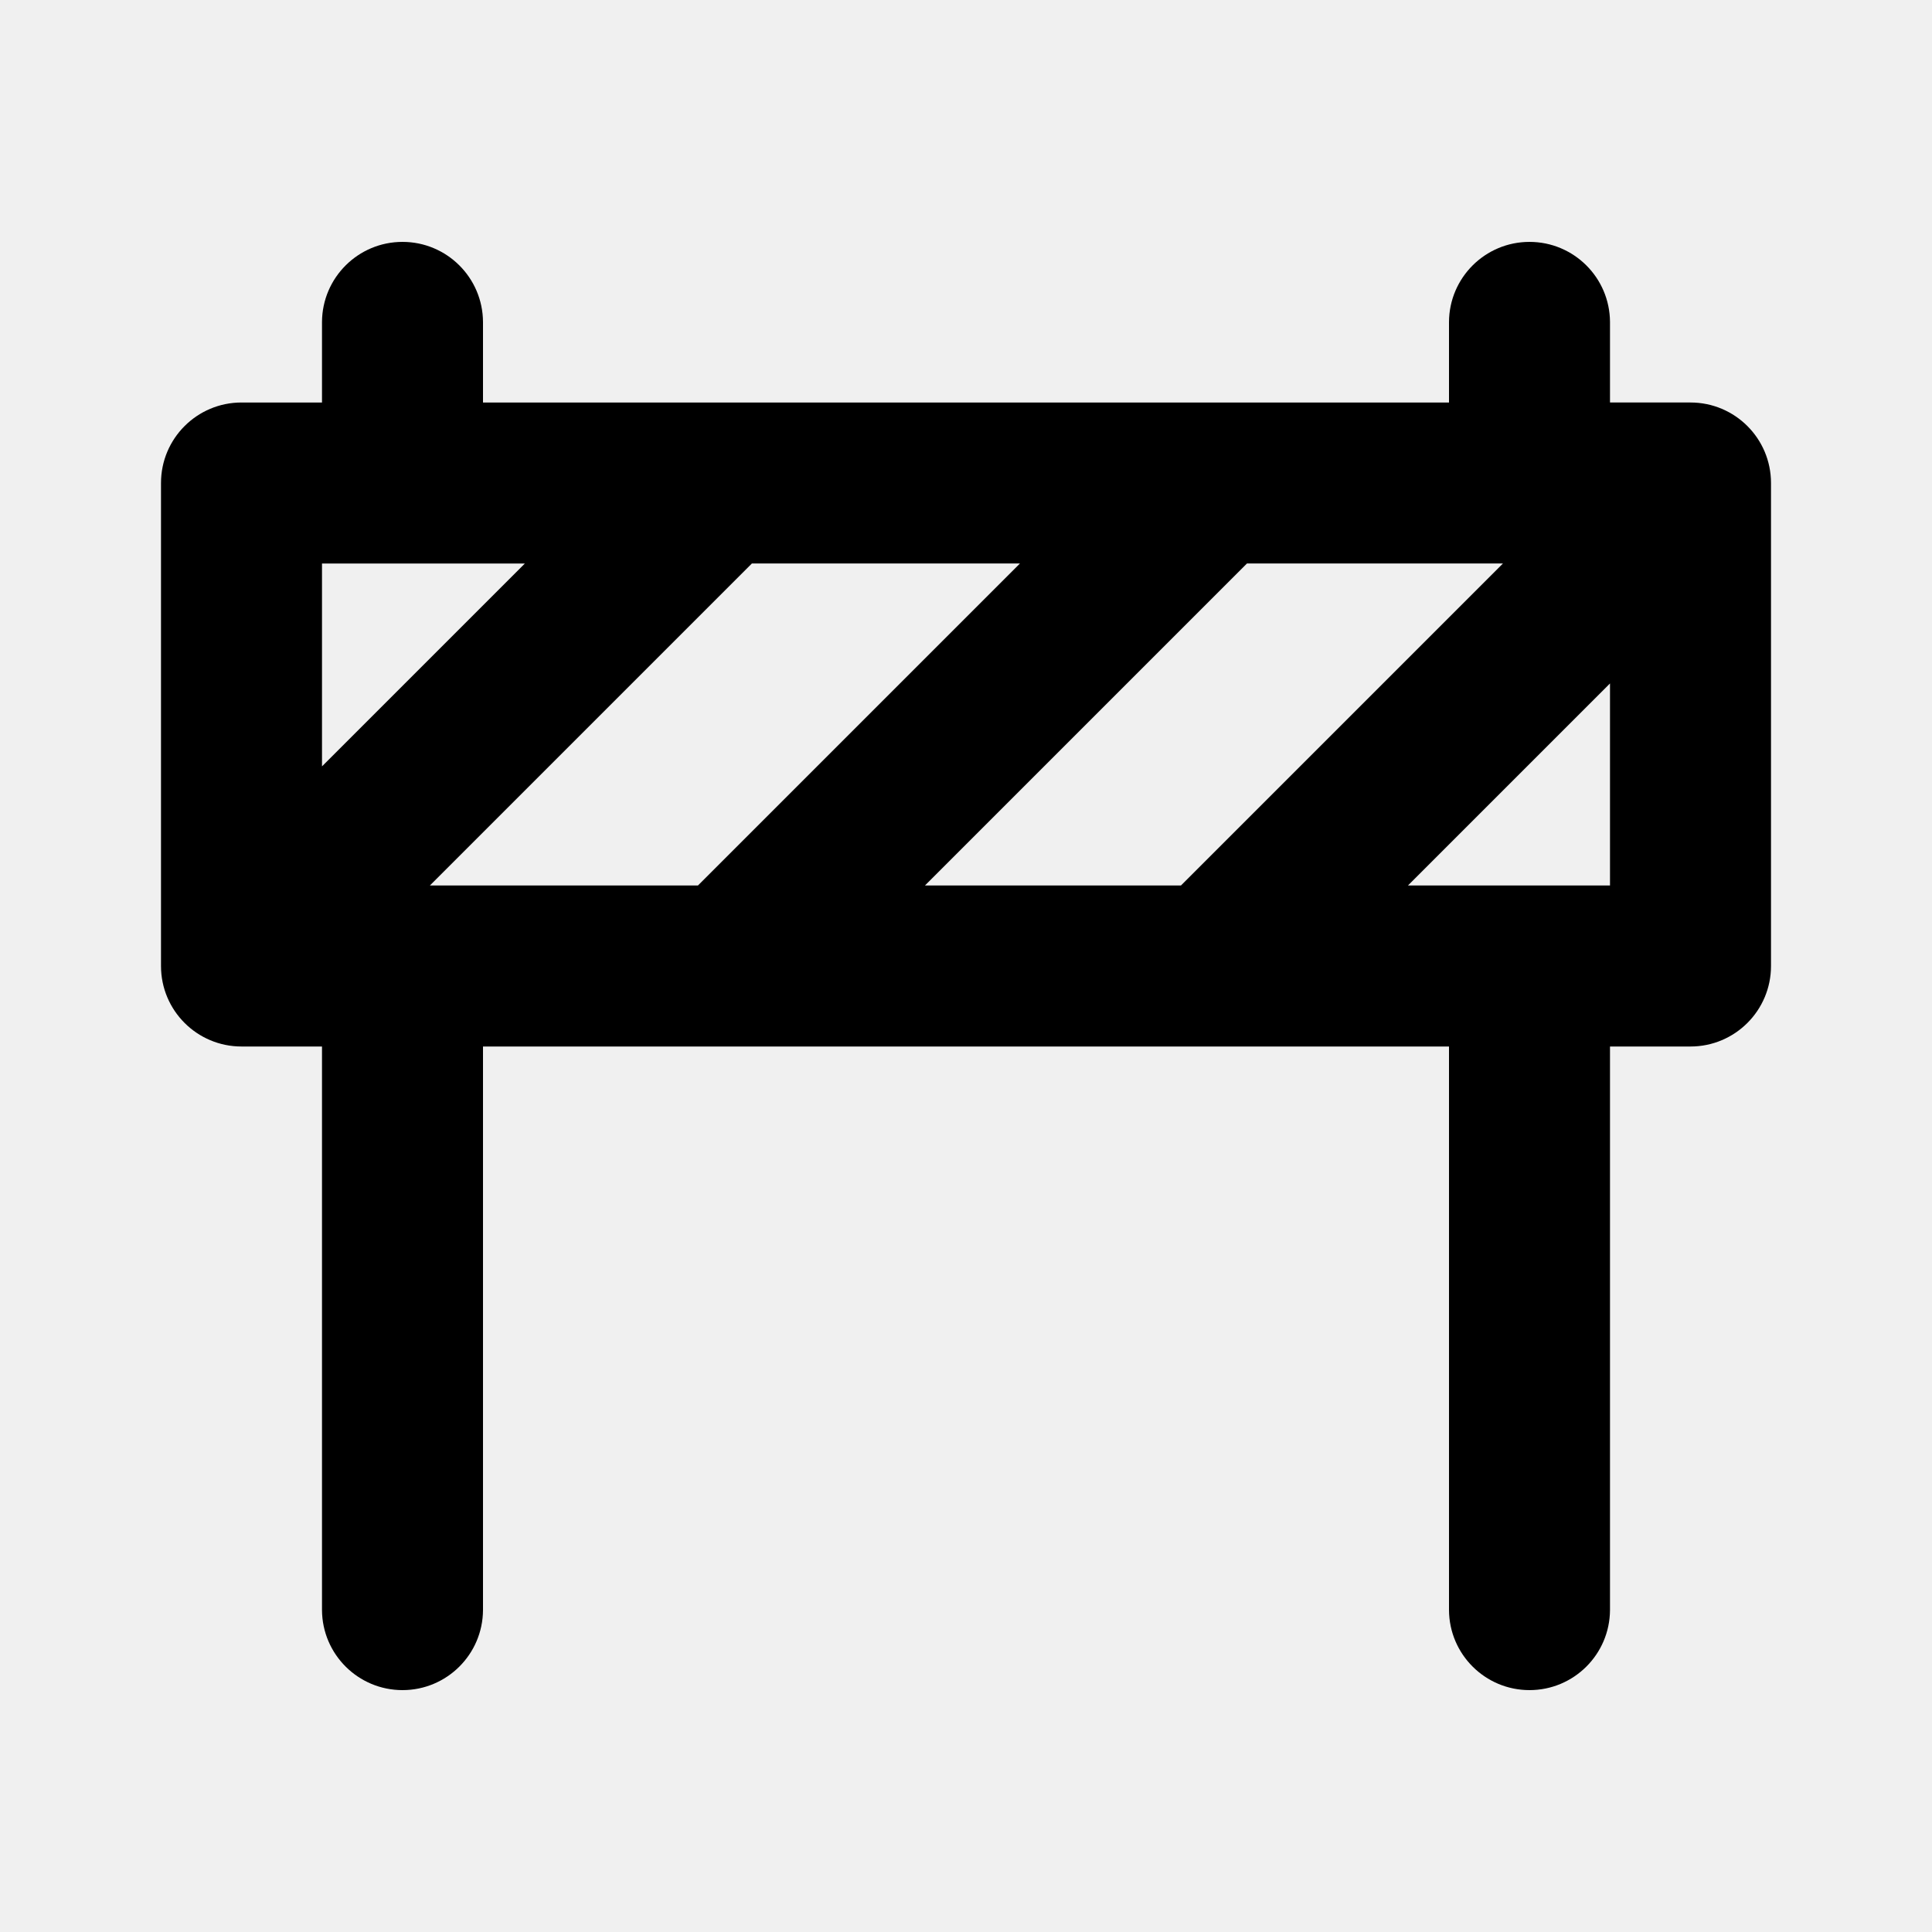
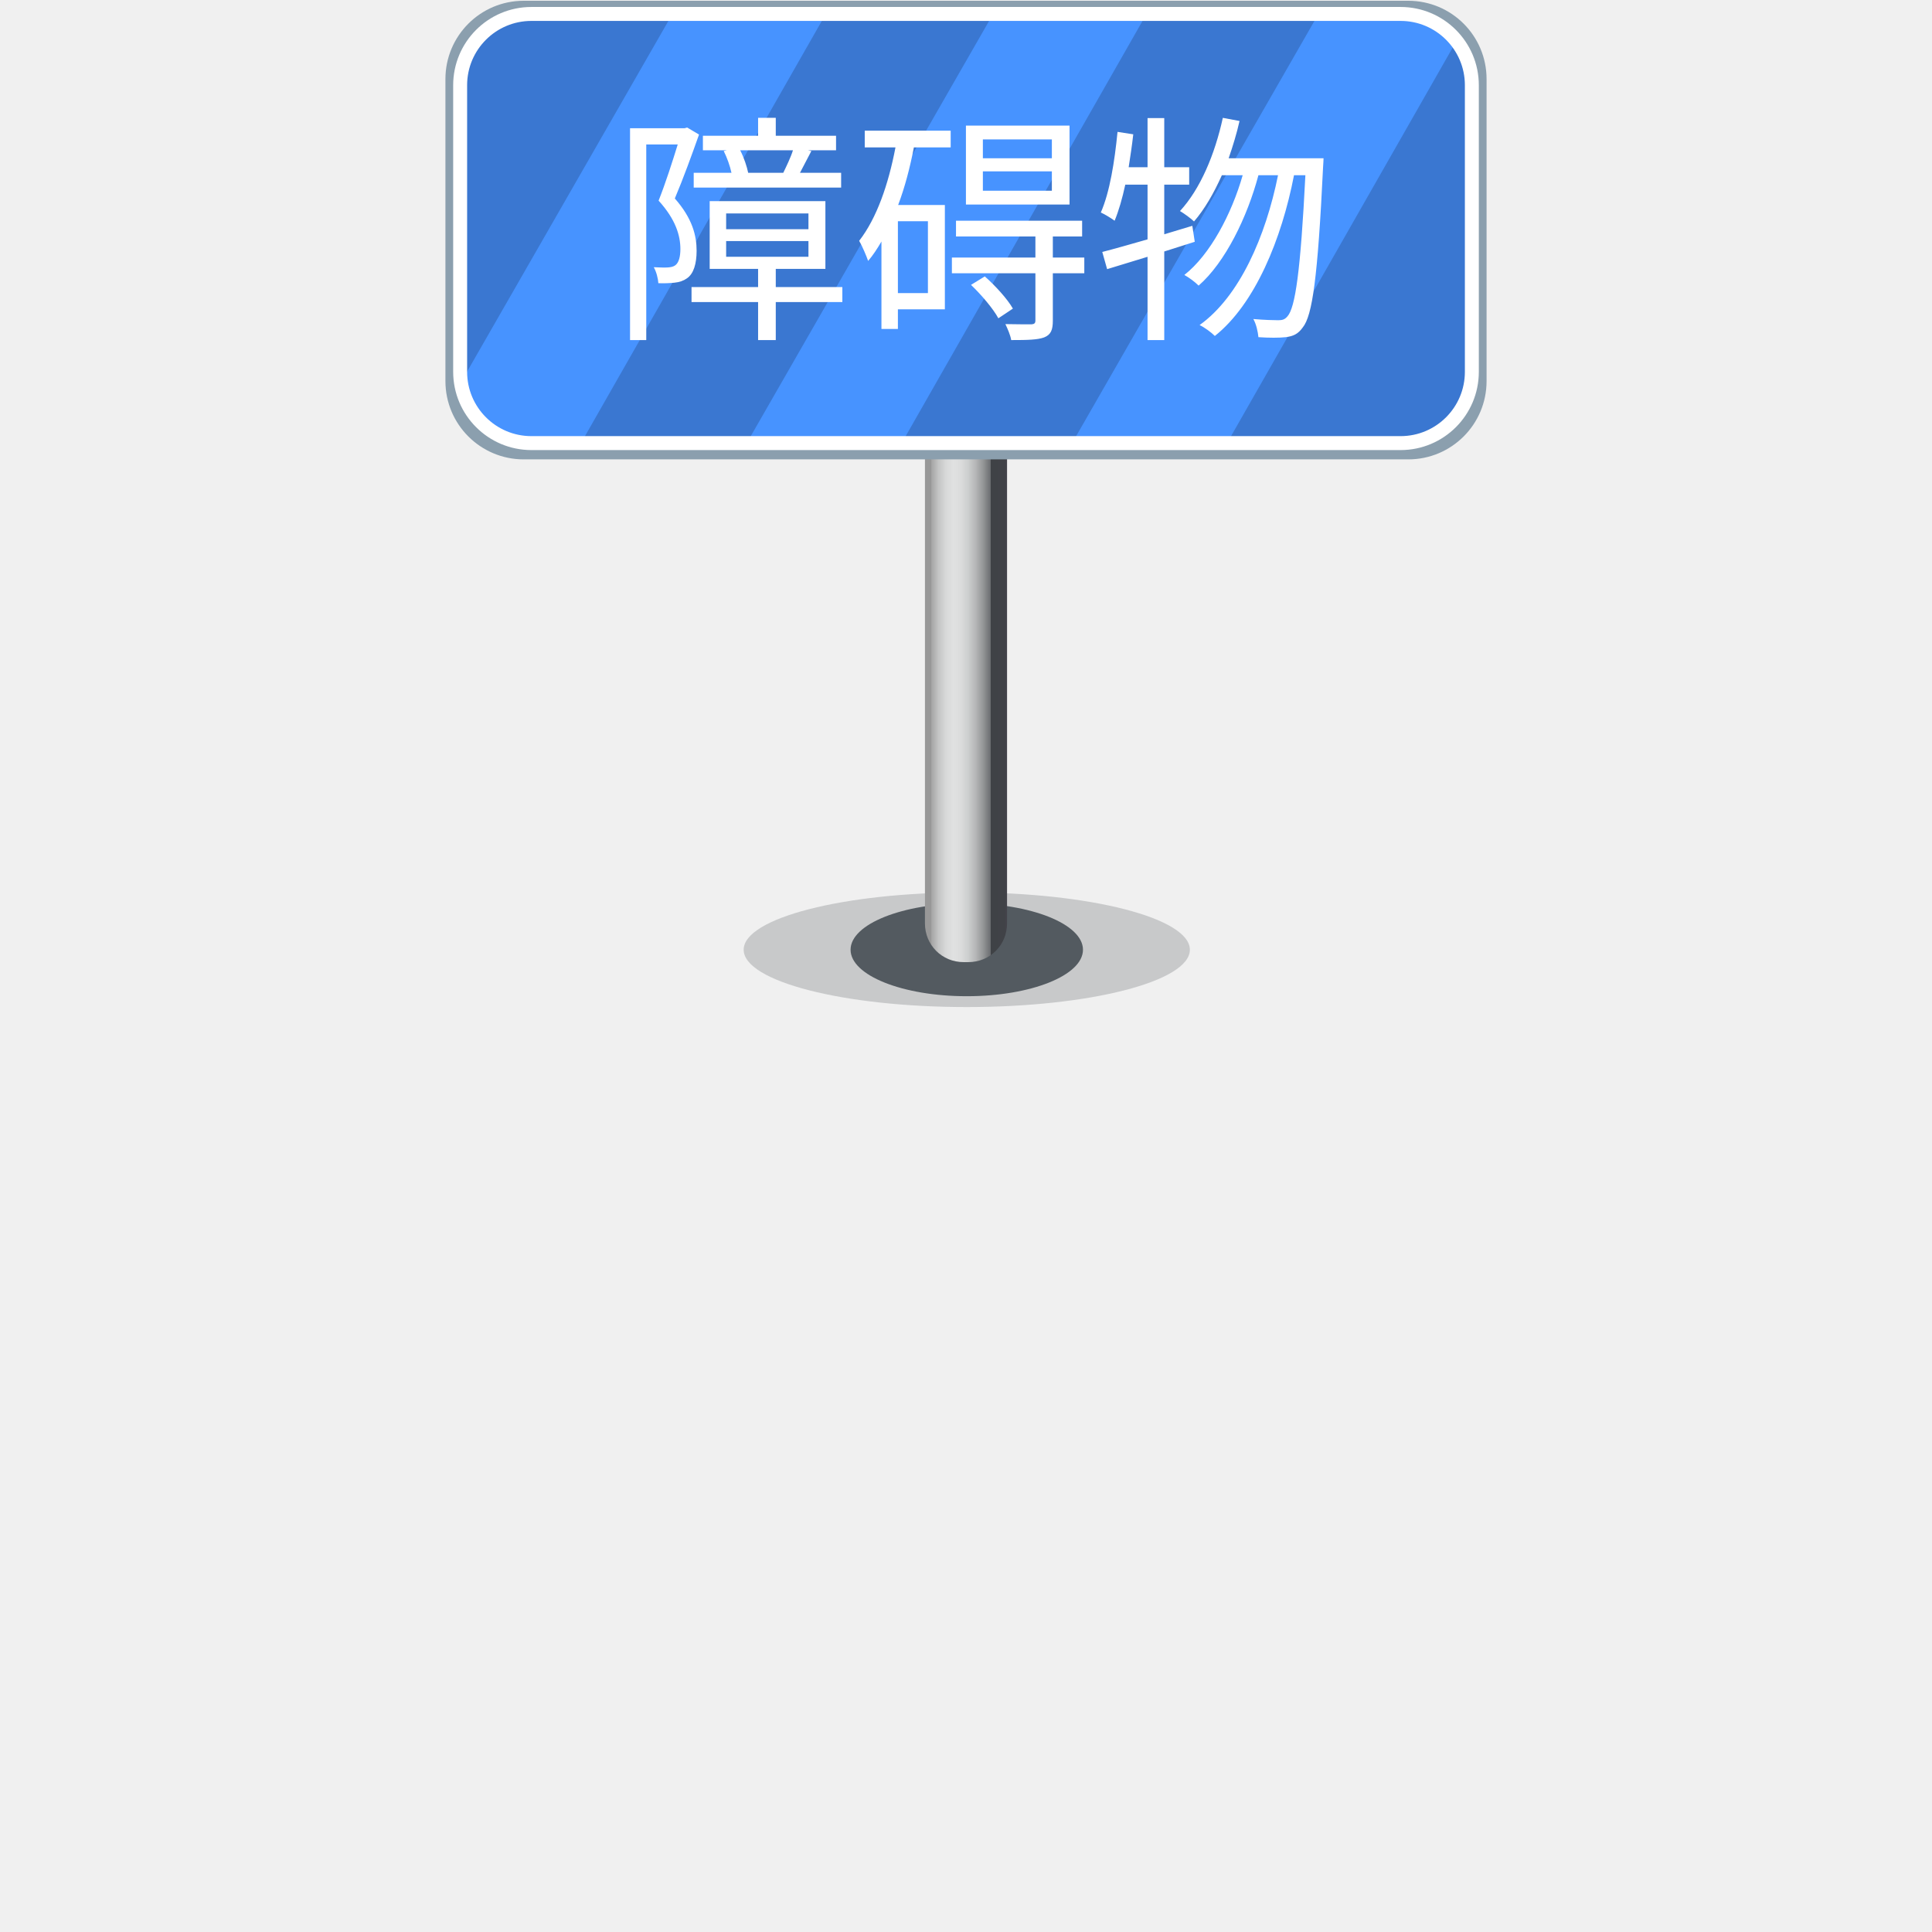
- <svg xmlns="http://www.w3.org/2000/svg" t="1695622525511" class="icon" viewBox="0 0 1024 1024" version="1.1" p-id="4068" width="64" height="64">
-   <path d="M896 213.333h-42.667V170.667a42.667 42.667 0 0 0-85.333 0v42.667H256V170.667a42.667 42.667 0 0 0-85.333 0v42.667H128a42.667 42.667 0 0 0-42.667 42.667v256a42.667 42.667 0 0 0 42.667 42.667h42.667v298.667a42.667 42.667 0 0 0 85.333 0v-298.667h512v298.667a42.667 42.667 0 0 0 85.333 0v-298.667h42.667a42.667 42.667 0 0 0 42.667-42.667V256a42.667 42.667 0 0 0-42.667-42.667zM170.667 406.187V298.667h107.52zM227.84 469.333l170.667-170.667h142.08l-170.667 170.667z m262.4 0l170.667-170.667h135.68l-170.667 170.667zM853.333 469.333h-107.093L853.333 362.24z" p-id="4069" />
+ <svg xmlns="http://www.w3.org/2000/svg" width="124.7" height="124.7" viewBox="0 0 124.7 124.7">
+   <defs>
+     <linearGradient id="f" x1="60.1" y1="37.3" x2="64.9" y2="37.3" gradientUnits="userSpaceOnUse">
+       <stop offset="0" stop-color="#989898" />
+       <stop offset="0" stop-color="#a3a3a3" />
+       <stop offset=".1" stop-color="#c4c5c5" />
+       <stop offset=".2" stop-color="#d8d9d9" />
+       <stop offset=".3" stop-color="#e0e1e1" />
+       <stop offset=".4" stop-color="#dbdcdc" />
+       <stop offset=".5" stop-color="#cccece" />
+       <stop offset=".6" stop-color="#b5b6b7" />
+       <stop offset=".7" stop-color="#949697" />
+       <stop offset=".8" stop-color="#6a6c6f" />
+       <stop offset=".8" stop-color="#3f4246" />
+       <stop offset="1" stop-color="#404247" />
+       <stop offset="1" stop-color="#43434a" />
+     </linearGradient>
+     <linearGradient id="g" x1="29.2" y1="14.8" x2="95.5" y2="14.8" gradientUnits="userSpaceOnUse">
+       <stop offset="0" stop-color="#afbacb" />
+       <stop offset=".1" stop-color="#c1ccda" />
+       <stop offset=".4" stop-color="#d9e6f0" />
+       <stop offset=".5" stop-color="#e3f0f8" />
+       <stop offset=".6" stop-color="#dde9f2" />
+       <stop offset=".8" stop-color="#ccd8e4" />
+       <stop offset="1" stop-color="#b1bbcc" />
+       <stop offset="1" stop-color="#aeb8c9" />
+     </linearGradient>
+     <clipPath id="h">
+       <rect x="29.7" y=".9" width="65.3" height="27.7" rx="4.6" ry="4.6" style="fill:#3a77d1;" />
+     </clipPath>
+   </defs>
+   <g style="isolation:isolate;">
+     <g id="b">
+       <g id="c">
+         <rect width="124.7" height="124.7" style="fill:#535a60; opacity:0;" />
+         <ellipse id="d" cx="62.4" cy="61.3" rx="14.4" ry="3.7" style="fill:#262d34; isolation:isolate; opacity:.2;" />
+         <ellipse id="e" cx="62.4" cy="61.3" rx="7.5" ry="3" style="fill:#535a60;" />
+         <path d="M62.4,12.6h0c1.4,0,2.6,1.2,2.6,2.6V59.6c0,1.4-1.1,2.5-2.5,2.5h-.3c-1.4,0-2.5-1.1-2.5-2.5V15.2c0-1.4,1.2-2.6,2.6-2.6Z" style="fill:url(#f);" />
+         <g>
+           <rect x="29.2" y=".5" width="66.3" height="28.7" rx="4.6" ry="4.6" style="fill:url(#g); stroke:#8b9fae; stroke-miterlimit:10; stroke-width:.9px;" />
+           <g>
+             <rect x="29.7" y=".9" width="65.3" height="27.7" rx="4.6" ry="4.6" style="fill:#3a77d1;" />
+             <g style="clip-path:url(#h);">
+               <polygon points="37.5 28.6 27.5 28.6 43.4 .9 53.3 .9 37.5 28.6" style="fill:#30313d; mix-blend-mode:color-dodge;" />
+               <polygon points="58.2 28.6 48.2 28.6 64.1 .9 74 .9 58.2 28.6" style="fill:#30313d; mix-blend-mode:color-dodge;" />
+               <polygon points="79.2 28.6 69.2 28.6 85.1 .9 95 .9 79.2 28.6" style="fill:#30313d; mix-blend-mode:color-dodge;" />
+             </g>
+           </g>
+           <text transform="translate(39.4 20.7)" style="fill:#fff; font-family:AlibabaPuHuiTiM-GBpc-EUC-H, 'Alibaba PuHuiTi'; font-size:15.6px;">
+             <tspan x="0" y="0">障碍物</tspan>
+           </text>
+           <rect x="29.7" y=".9" width="65.3" height="27.7" rx="4.6" ry="4.6" style="fill:none; stroke:#fff; stroke-miterlimit:10; stroke-width:.9px;" />
+         </g>
+       </g>
+     </g>
+   </g>
</svg>
